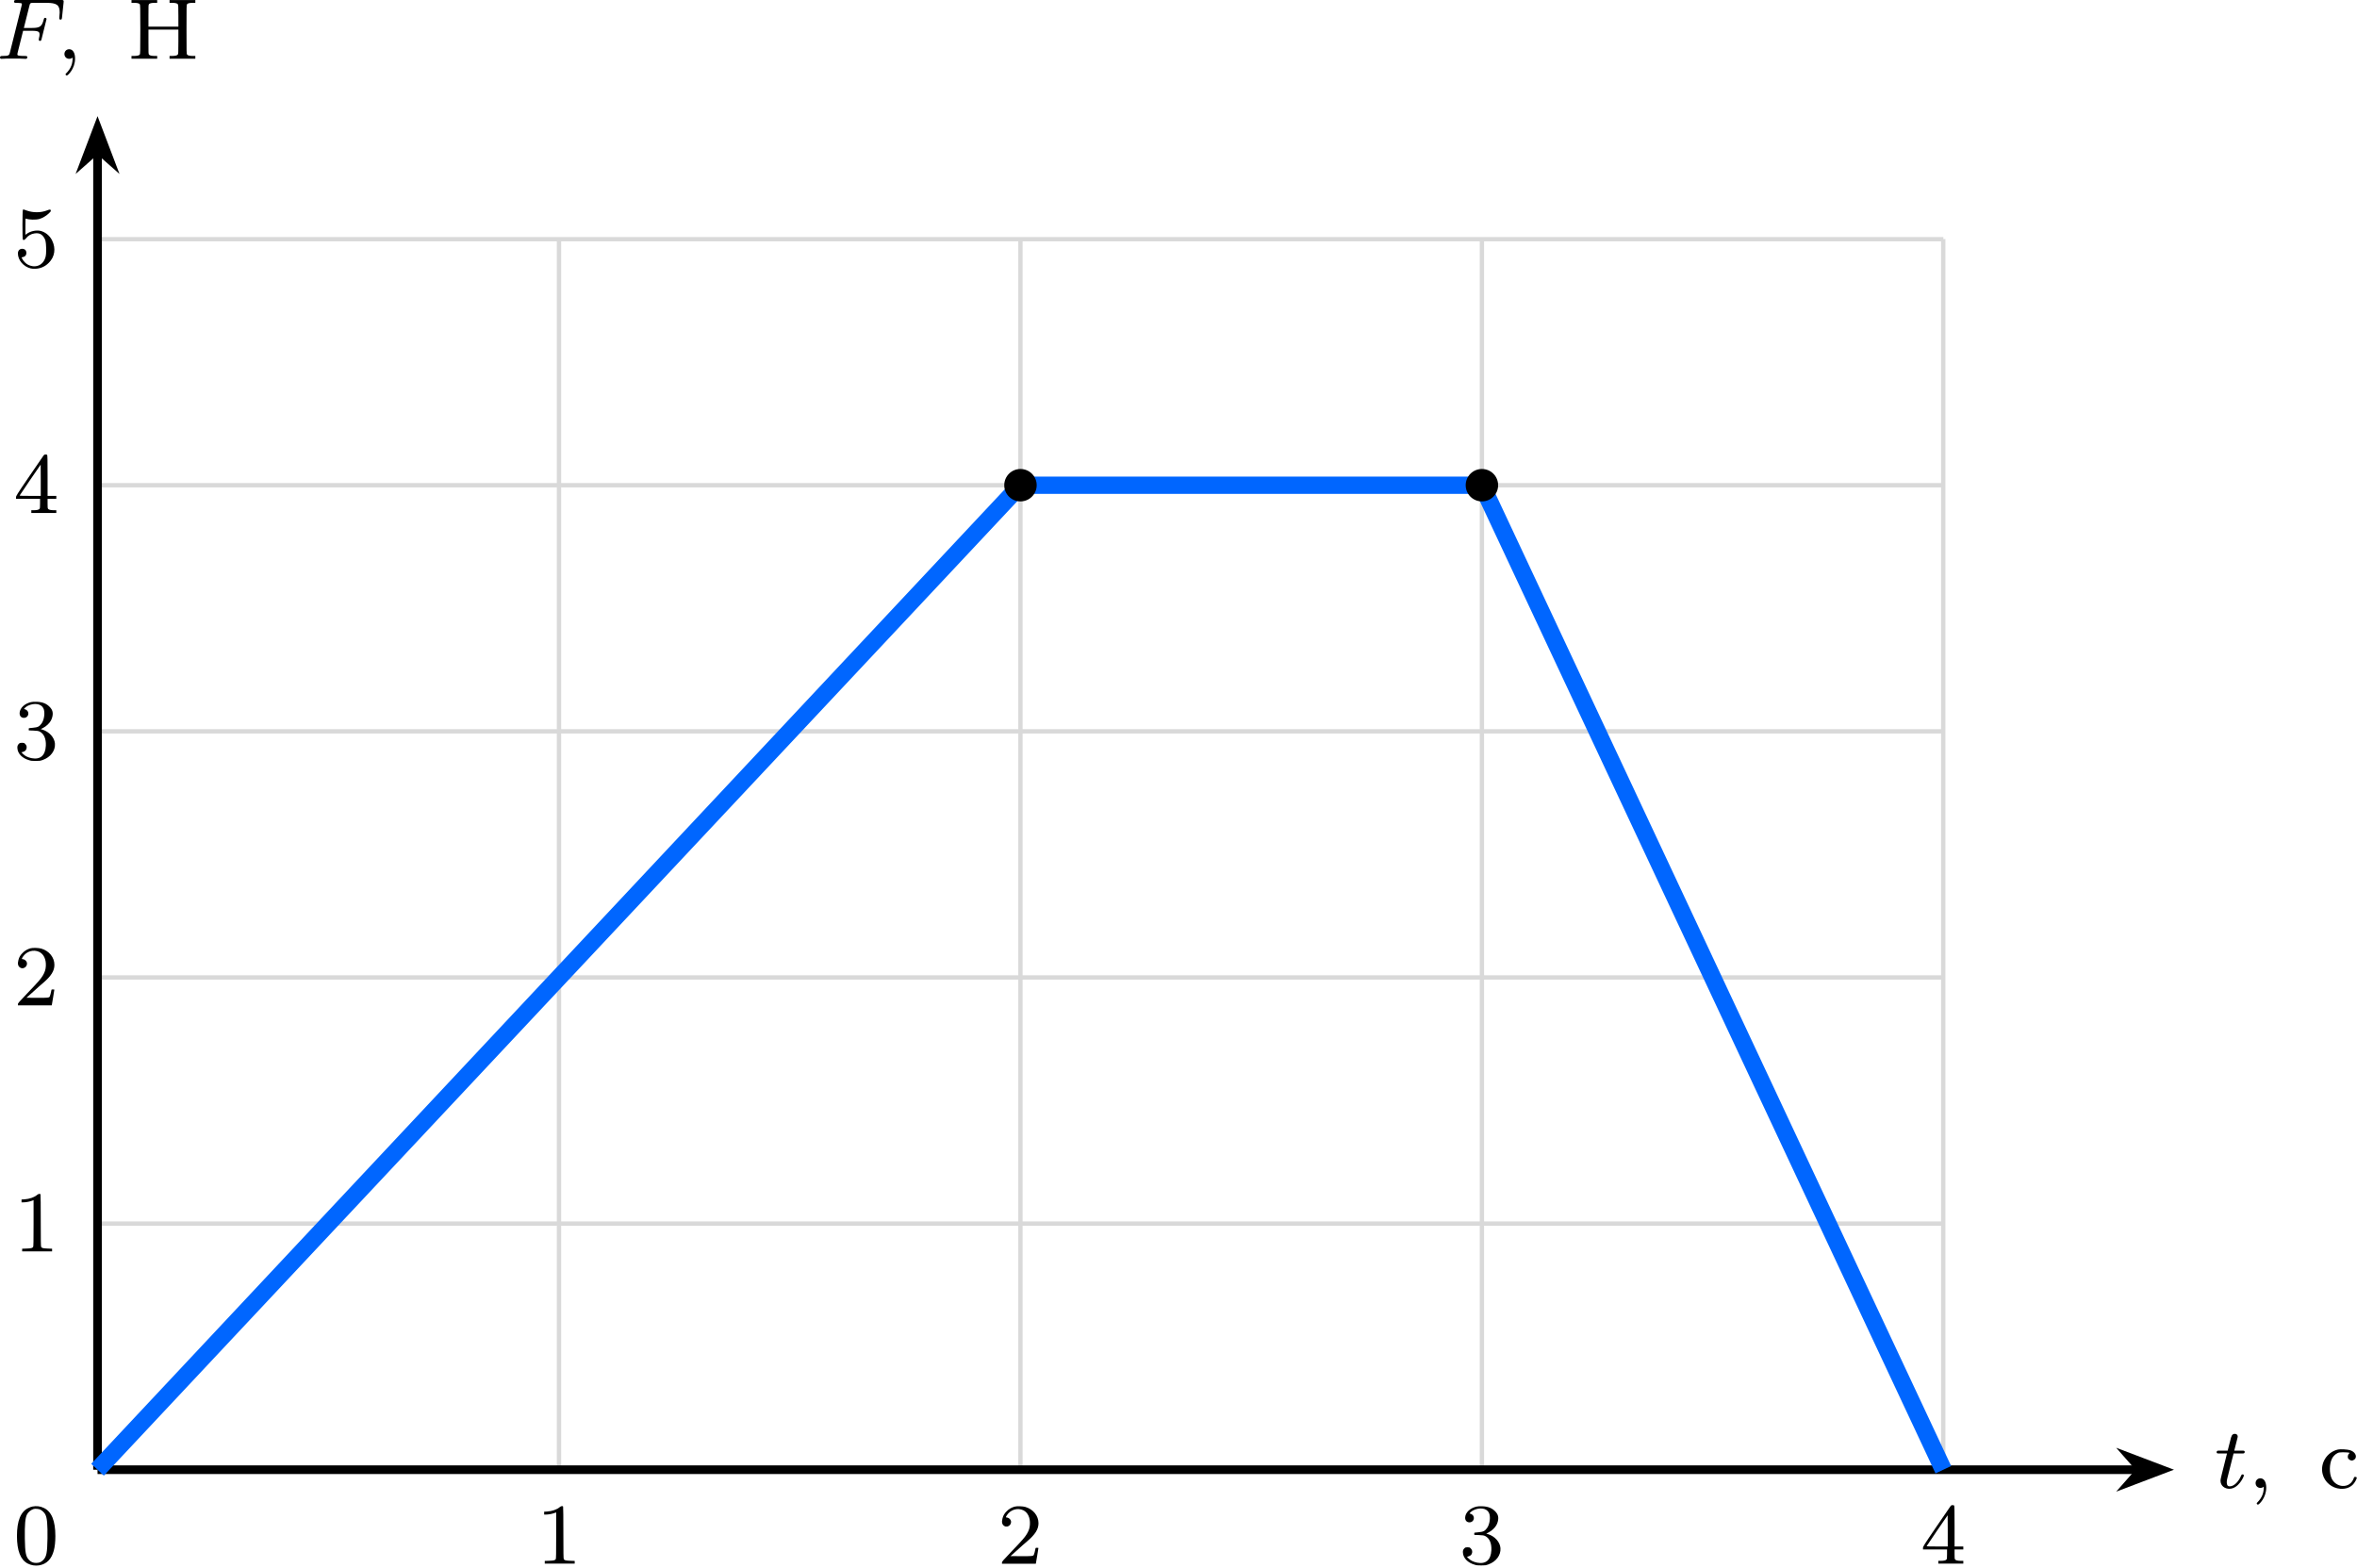
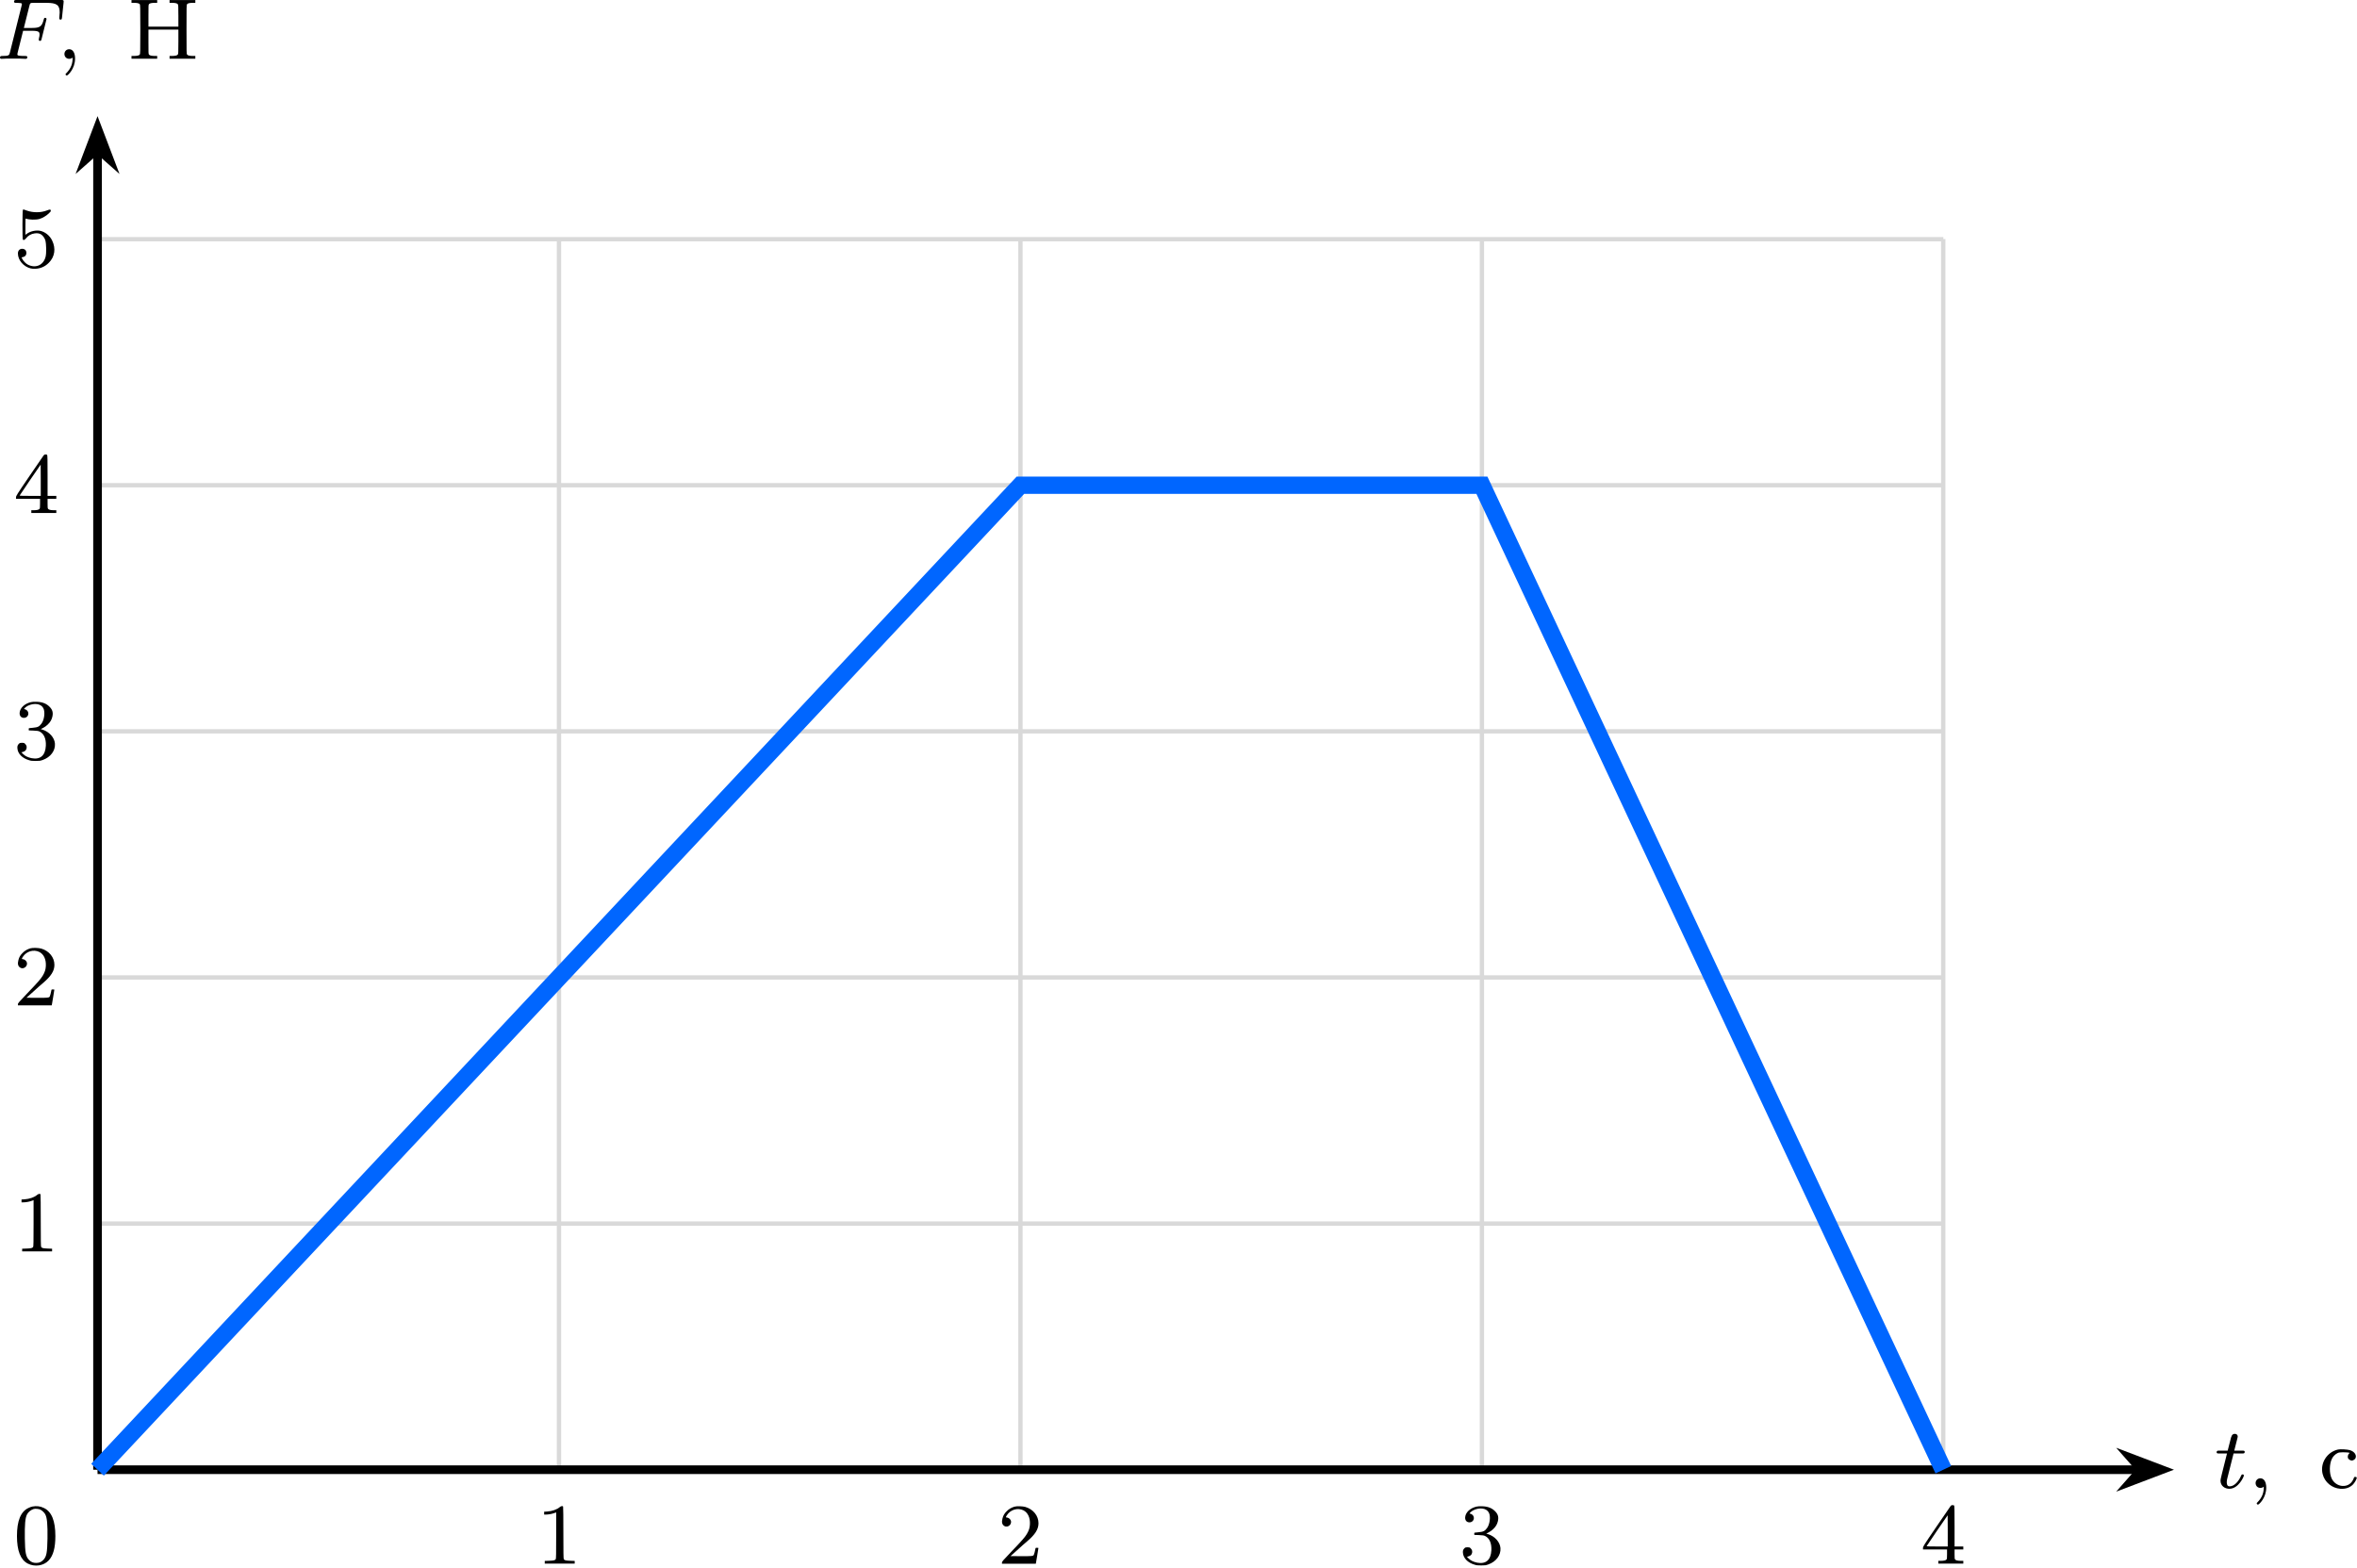
<svg xmlns="http://www.w3.org/2000/svg" xmlns:xlink="http://www.w3.org/1999/xlink" version="1.1" width="282.337pt" height="187.71pt" viewBox="-66.297 -66.663 217.182 144.392">
  <defs>
    <path id="g1-48" d="M1.753-5.268C1.666-5.252 1.498-5.197 1.379-5.133C.669-4.798 .327-3.945 .327-2.55C.327-1.196 .654-.367 1.315-.016C1.969 .319 2.782 .199 3.252-.303C3.674-.757 3.866-1.467 3.866-2.55C3.866-3.945 3.523-4.798 2.813-5.133C2.479-5.3 2.128-5.34 1.753-5.268ZM2.487-4.981C2.654-4.894 2.861-4.694 2.933-4.551C3.108-4.224 3.156-3.626 3.14-2.319C3.116-1.012 3.053-.669 2.766-.359C2.566-.151 2.383-.072 2.096-.072S1.626-.151 1.427-.359C1.14-.669 1.076-1.012 1.052-2.319C1.036-3.626 1.084-4.224 1.259-4.551C1.355-4.75 1.618-4.965 1.857-5.037C1.993-5.085 2.343-5.053 2.487-4.981Z" />
    <path id="g1-49" d="M2.192-5.22C1.929-4.989 1.482-4.838 1.02-4.806L.749-4.79V-4.655V-4.527H.901C1.124-4.527 1.419-4.575 1.65-4.655L1.857-4.726V-2.59C1.857-.964 1.849-.446 1.817-.414C1.737-.311 1.634-.287 1.219-.271L.805-.255V-.135V-.008H2.184H3.563V-.135V-.255L3.148-.271C2.742-.287 2.63-.311 2.558-.414C2.527-.446 2.519-1.02 2.519-2.837C2.519-4.144 2.511-5.236 2.495-5.26C2.471-5.34 2.303-5.316 2.192-5.22Z" />
    <path id="g1-50" d="M1.586-5.26C1.315-5.189 1.044-5.037 .853-4.838C.646-4.639 .526-4.439 .462-4.176C.367-3.826 .422-3.602 .63-3.475C.98-3.26 1.411-3.69 1.196-4.041C1.124-4.16 .972-4.256 .861-4.256S.757-4.296 .869-4.471C1.196-4.981 1.857-5.181 2.391-4.918C2.798-4.71 3.021-4.24 2.989-3.626C2.973-3.3 2.893-3.053 2.702-2.734C2.519-2.431 2.271-2.144 1.299-1.132C.486-.279 .414-.199 .414-.104V0H1.977H3.531L3.547-.08C3.555-.128 3.602-.414 3.658-.733C3.706-1.044 3.754-1.339 3.762-1.387C3.778-1.467 3.778-1.467 3.642-1.467C3.515-1.467 3.507-1.467 3.491-1.355C3.459-1.164 3.387-.893 3.347-.813C3.292-.701 3.14-.685 2.096-.693L1.203-.701L1.809-1.243C2.136-1.546 2.55-1.913 2.726-2.056C3.475-2.694 3.778-3.172 3.778-3.73C3.778-4.415 3.3-5.013 2.574-5.228C2.335-5.3 1.793-5.316 1.586-5.26Z" />
    <path id="g1-51" d="M1.618-5.26C1.036-5.125 .614-4.734 .574-4.288C.55-4.001 .709-3.81 .972-3.81C1.283-3.81 1.474-4.129 1.323-4.407C1.267-4.511 1.108-4.615 1.004-4.615C.909-4.615 1.14-4.83 1.331-4.926C1.921-5.212 2.55-5.117 2.758-4.702C2.941-4.352 2.845-3.618 2.582-3.276C2.375-3.005 2.256-2.941 1.817-2.901C1.634-2.885 1.467-2.869 1.443-2.861S1.403-2.813 1.411-2.75L1.419-2.654L1.841-2.638C2.184-2.622 2.287-2.606 2.399-2.558C2.805-2.367 3.021-1.897 2.989-1.243C2.941-.335 2.479 .056 1.674-.096C1.339-.167 1.068-.295 .885-.486L.733-.638L.861-.669C1.044-.725 1.132-.797 1.18-.909C1.267-1.108 1.227-1.283 1.06-1.435C.996-1.498 .956-1.514 .789-1.514C.63-1.514 .59-1.498 .518-1.435C.383-1.307 .351-1.203 .367-1.004C.406-.51 .805-.096 1.435 .088C1.626 .151 1.722 .159 2.048 .159C2.407 .159 2.463 .151 2.694 .072C3.427-.183 3.873-.789 3.826-1.435C3.786-1.993 3.308-2.527 2.678-2.726L2.519-2.774L2.75-2.893C3.021-3.029 3.332-3.324 3.451-3.555C3.499-3.634 3.555-3.786 3.579-3.881C3.674-4.256 3.618-4.519 3.379-4.782C3.076-5.117 2.686-5.276 2.144-5.292C1.921-5.3 1.745-5.292 1.618-5.26Z" />
    <path id="g1-52" d="M2.774-5.3C2.734-5.244 2.152-4.392 1.467-3.395C.295-1.674 .239-1.578 .239-1.451V-1.315H1.347H2.455V-.885C2.455-.518 2.447-.446 2.407-.391C2.335-.303 2.176-.271 1.881-.263H1.65V-.135V-.008H2.798H3.953V-.135V-.263H3.722C3.427-.271 3.268-.303 3.196-.391C3.156-.446 3.148-.518 3.148-.885V-1.315H3.555H3.953V-1.451V-1.586H3.555H3.148V-3.451C3.148-4.87 3.14-5.332 3.108-5.364C3.092-5.38 3.021-5.396 2.965-5.396C2.869-5.396 2.837-5.38 2.774-5.3ZM2.519-3.029V-1.586H1.538C.925-1.586 .566-1.594 .574-1.618C.582-1.65 2.495-4.463 2.511-4.463C2.511-4.463 2.519-3.818 2.519-3.029Z" />
    <path id="g1-53" d="M.877-5.268C.821-5.22 .821-2.574 .869-2.519C.94-2.447 1.036-2.487 1.14-2.614C1.347-2.885 1.618-3.045 1.945-3.092C2.208-3.132 2.391-3.1 2.566-2.989C2.718-2.885 2.885-2.654 2.941-2.455C3.037-2.104 3.053-1.235 2.957-.909C2.75-.159 2.056 .135 1.363-.199C1.164-.287 .925-.534 .821-.733L.749-.885L.845-.901C1.068-.94 1.196-1.076 1.196-1.275C1.196-1.53 1.052-1.674 .797-1.674C.574-1.674 .414-1.498 .414-1.251C.414-.63 .925-.032 1.594 .135C1.73 .167 1.857 .175 2.048 .167C2.519 .135 2.917-.04 3.252-.375C3.818-.933 3.929-1.706 3.563-2.447C3.347-2.893 2.917-3.236 2.463-3.332C2.088-3.403 1.602-3.308 1.275-3.084L1.108-2.965V-3.722C1.108-4.423 1.108-4.471 1.156-4.455C1.435-4.344 2.072-4.328 2.399-4.423C2.678-4.503 3.013-4.702 3.236-4.91C3.419-5.077 3.451-5.117 3.443-5.197C3.427-5.316 3.371-5.316 3.076-5.204C2.511-4.989 1.817-4.989 1.227-5.197C.909-5.316 .917-5.316 .877-5.268Z" />
    <path id="g1-205" d="M.327-5.284V-5.157H.558C.853-5.157 1.02-5.117 1.084-5.037C1.132-4.973 1.14-4.814 1.14-2.71S1.132-.446 1.084-.391C1.02-.303 .853-.271 .558-.263H.327V-.135V-.008H1.514H2.694V-.135V-.263H2.463C2.168-.271 2.008-.303 1.937-.391C1.889-.446 1.889-.55 1.889-1.578V-2.694H3.268H4.647V-1.578C4.647-.55 4.639-.446 4.591-.391C4.527-.303 4.36-.271 4.065-.263H3.834V-.135V-.008H5.021H6.209V-.135V-.263H5.97C5.683-.271 5.515-.303 5.452-.391C5.396-.446 5.396-.606 5.396-2.71S5.396-4.973 5.452-5.037C5.515-5.117 5.683-5.157 5.97-5.157H6.209V-5.284V-5.412H5.021H3.834V-5.284V-5.157H4.065C4.36-5.157 4.527-5.117 4.591-5.037C4.639-4.973 4.647-4.878 4.647-3.969V-2.965H3.268H1.889V-3.969C1.889-4.878 1.889-4.973 1.937-5.037C2.008-5.117 2.168-5.157 2.463-5.157H2.694V-5.284V-5.412H1.514H.327Z" />
    <path id="g1-241" d="M1.753-3.539C.725-3.316 .072-2.271 .327-1.275C.518-.518 1.18 .024 1.961 .08C2.447 .112 2.837-.024 3.132-.327C3.3-.51 3.491-.853 3.467-.948C3.459-1.028 3.244-1.044 3.22-.964C3.045-.422 2.646-.143 2.12-.183C1.714-.223 1.347-.478 1.164-.853C.925-1.339 .933-2.208 1.188-2.702C1.283-2.901 1.498-3.116 1.69-3.204C1.825-3.268 1.881-3.276 2.184-3.284C2.375-3.284 2.598-3.268 2.678-3.26L2.821-3.228L2.742-3.148C2.646-3.045 2.614-2.845 2.67-2.726C2.726-2.622 2.901-2.519 3.013-2.519S3.292-2.622 3.347-2.726C3.491-3.005 3.26-3.347 2.853-3.475C2.63-3.547 1.969-3.587 1.753-3.539Z" />
    <path id="g0-59" d="M1.49-.12C1.49 .399 1.379 .853 .885 1.347C.853 1.371 .837 1.387 .837 1.427C.837 1.49 .901 1.538 .956 1.538C1.052 1.538 1.714 .909 1.714-.024C1.714-.534 1.522-.885 1.172-.885C.893-.885 .733-.662 .733-.446C.733-.223 .885 0 1.18 0C1.371 0 1.49-.112 1.49-.12Z" />
    <path id="g0-70" d="M2.519-2.582H3.347C4.001-2.582 4.033-2.455 4.033-2.224C4.033-2.168 4.033-2.088 3.977-1.881C3.969-1.849 3.961-1.785 3.961-1.761C3.961-1.753 3.961-1.65 4.081-1.65C4.176-1.65 4.2-1.73 4.224-1.833L4.647-3.539C4.655-3.555 4.678-3.658 4.678-3.666C4.678-3.698 4.655-3.778 4.551-3.778C4.455-3.778 4.439-3.706 4.415-3.61C4.256-2.989 4.073-2.845 3.363-2.845H2.59L3.092-4.854C3.164-5.141 3.172-5.157 3.499-5.157H4.67C5.619-5.157 5.89-4.957 5.89-4.272C5.89-4.105 5.85-3.897 5.85-3.746C5.85-3.65 5.906-3.61 5.97-3.61C6.081-3.61 6.089-3.682 6.105-3.818L6.249-5.173C6.257-5.212 6.257-5.268 6.257-5.308C6.257-5.42 6.161-5.42 6.017-5.42H1.929C1.785-5.42 1.682-5.42 1.682-5.276C1.682-5.157 1.777-5.157 1.913-5.157C1.969-5.157 2.08-5.157 2.216-5.141C2.383-5.125 2.407-5.109 2.407-5.029C2.407-4.989 2.399-4.957 2.375-4.87L1.315-.63C1.243-.327 1.227-.263 .638-.263C.486-.263 .391-.263 .391-.112C.391-.08 .414 0 .518 0C.685 0 .877-.024 1.052-.024H2.152C2.303-.016 2.59 0 2.742 0C2.798 0 2.909 0 2.909-.151C2.909-.263 2.813-.263 2.646-.263S2.415-.263 2.232-.279C2.016-.303 1.993-.327 1.993-.422C1.993-.43 1.993-.478 2.024-.598L2.519-2.582Z" />
    <path id="g0-116" d="M1.761-3.172H2.542C2.694-3.172 2.79-3.172 2.79-3.324C2.79-3.435 2.686-3.435 2.55-3.435H1.825L2.112-4.567C2.144-4.686 2.144-4.726 2.144-4.734C2.144-4.902 2.016-4.981 1.881-4.981C1.61-4.981 1.554-4.766 1.467-4.407L1.219-3.435H.454C.303-3.435 .199-3.435 .199-3.284C.199-3.172 .303-3.172 .438-3.172H1.156L.677-1.259C.63-1.06 .558-.781 .558-.669C.558-.191 .948 .08 1.371 .08C2.224 .08 2.71-1.044 2.71-1.14C2.71-1.227 2.638-1.243 2.59-1.243C2.503-1.243 2.495-1.211 2.439-1.092C2.279-.709 1.881-.143 1.395-.143C1.227-.143 1.132-.255 1.132-.518C1.132-.669 1.156-.757 1.18-.861L1.761-3.172Z" />
  </defs>
  <g id="page1">
    <path d="M-57.309 68.75H112.769M-57.309 46.074H112.769M-57.309 23.395H112.769M-57.309 .719H112.769M-57.309-21.957H112.769M-57.309-44.625H112.769M-57.309 68.75V-44.637M-14.789 68.75V-44.637M27.73 68.75V-44.637M70.251 68.75V-44.637M112.761 68.75V-44.637" stroke="#d9d9d9" fill="none" stroke-width=".399" stroke-miterlimit="10" />
    <path d="M-57.309 68.75H130.809" stroke="#000" fill="none" stroke-width=".797" stroke-miterlimit="10" />
    <path d="M132.898 68.75L130.058 67.672L131.008 68.75L130.058 69.828Z" />
    <path d="M132.898 68.75L130.058 67.672L131.008 68.75L130.058 69.828Z" stroke="#000" fill="none" stroke-width=".797" stroke-miterlimit="10" />
    <g transform="matrix(1 0 0 1 195.0595 1.6763)">
      <use x="-57.309" y="68.751" xlink:href="#g0-116" />
      <use x="-54.251" y="68.751" xlink:href="#g0-59" />
      <use x="-47.666" y="68.751" xlink:href="#g1-241" />
    </g>
    <path d="M-57.309 68.75V-52.754" stroke="#000" fill="none" stroke-width=".797" stroke-miterlimit="10" />
    <path d="M-57.309-54.84L-58.387-52L-57.309-52.953L-56.23-52Z" />
    <path d="M-57.309-54.84L-58.387-52L-57.309-52.953L-56.23-52Z" stroke="#000" fill="none" stroke-width=".797" stroke-miterlimit="10" />
    <g transform="matrix(1 0 0 1 -9.3784 -129.9944)">
      <use x="-57.309" y="68.751" xlink:href="#g0-70" />
      <use x="-51.715" y="68.751" xlink:href="#g0-59" />
      <use x="-45.129" y="68.751" xlink:href="#g1-205" />
    </g>
    <g transform="matrix(1 0 0 1 40.4036 8.6596)">
      <use x="-57.309" y="68.751" xlink:href="#g1-49" />
    </g>
    <g transform="matrix(1 0 0 1 82.9239 8.6596)">
      <use x="-57.309" y="68.751" xlink:href="#g1-50" />
    </g>
    <g transform="matrix(1 0 0 1 125.4441 8.6596)">
      <use x="-57.309" y="68.751" xlink:href="#g1-51" />
    </g>
    <g transform="matrix(1 0 0 1 167.9645 8.6596)">
      <use x="-57.309" y="68.751" xlink:href="#g1-52" />
    </g>
    <g transform="matrix(1 0 0 1 -7.7521 -20.1072)">
      <use x="-57.309" y="68.751" xlink:href="#g1-49" />
    </g>
    <g transform="matrix(1 0 0 1 -7.7521 -42.7847)">
      <use x="-57.309" y="68.751" xlink:href="#g1-50" />
    </g>
    <g transform="matrix(1 0 0 1 -7.7521 -65.46228)">
      <use x="-57.309" y="68.751" xlink:href="#g1-51" />
    </g>
    <g transform="matrix(1 0 0 1 -7.7521 -88.1398)">
      <use x="-57.309" y="68.751" xlink:href="#g1-52" />
    </g>
    <g transform="matrix(1 0 0 1 -7.7521 -110.8174)">
      <use x="-57.309" y="68.751" xlink:href="#g1-53" />
    </g>
    <g transform="matrix(1 0 0 1 -7.7521 8.6596)">
      <use x="-57.309" y="68.751" xlink:href="#g1-48" />
    </g>
    <path d="M-57.309 68.75L27.73-21.957H70.251L112.769 68.75" stroke="#06f" fill="none" stroke-width="1.594" stroke-miterlimit="10" />
-     <path d="M29.227-21.957C29.227-22.785 28.555-23.453 27.73-23.453S26.238-22.785 26.238-21.957C26.238-21.133 26.906-20.465 27.73-20.465S29.227-21.133 29.227-21.957Z" />
-     <path d="M71.746-21.957C71.746-22.785 71.079-23.453 70.251-23.453C69.425-23.453 68.757-22.785 68.757-21.957C68.757-21.133 69.425-20.465 70.251-20.465C71.079-20.465 71.746-21.133 71.746-21.957Z" />
  </g>
</svg>
